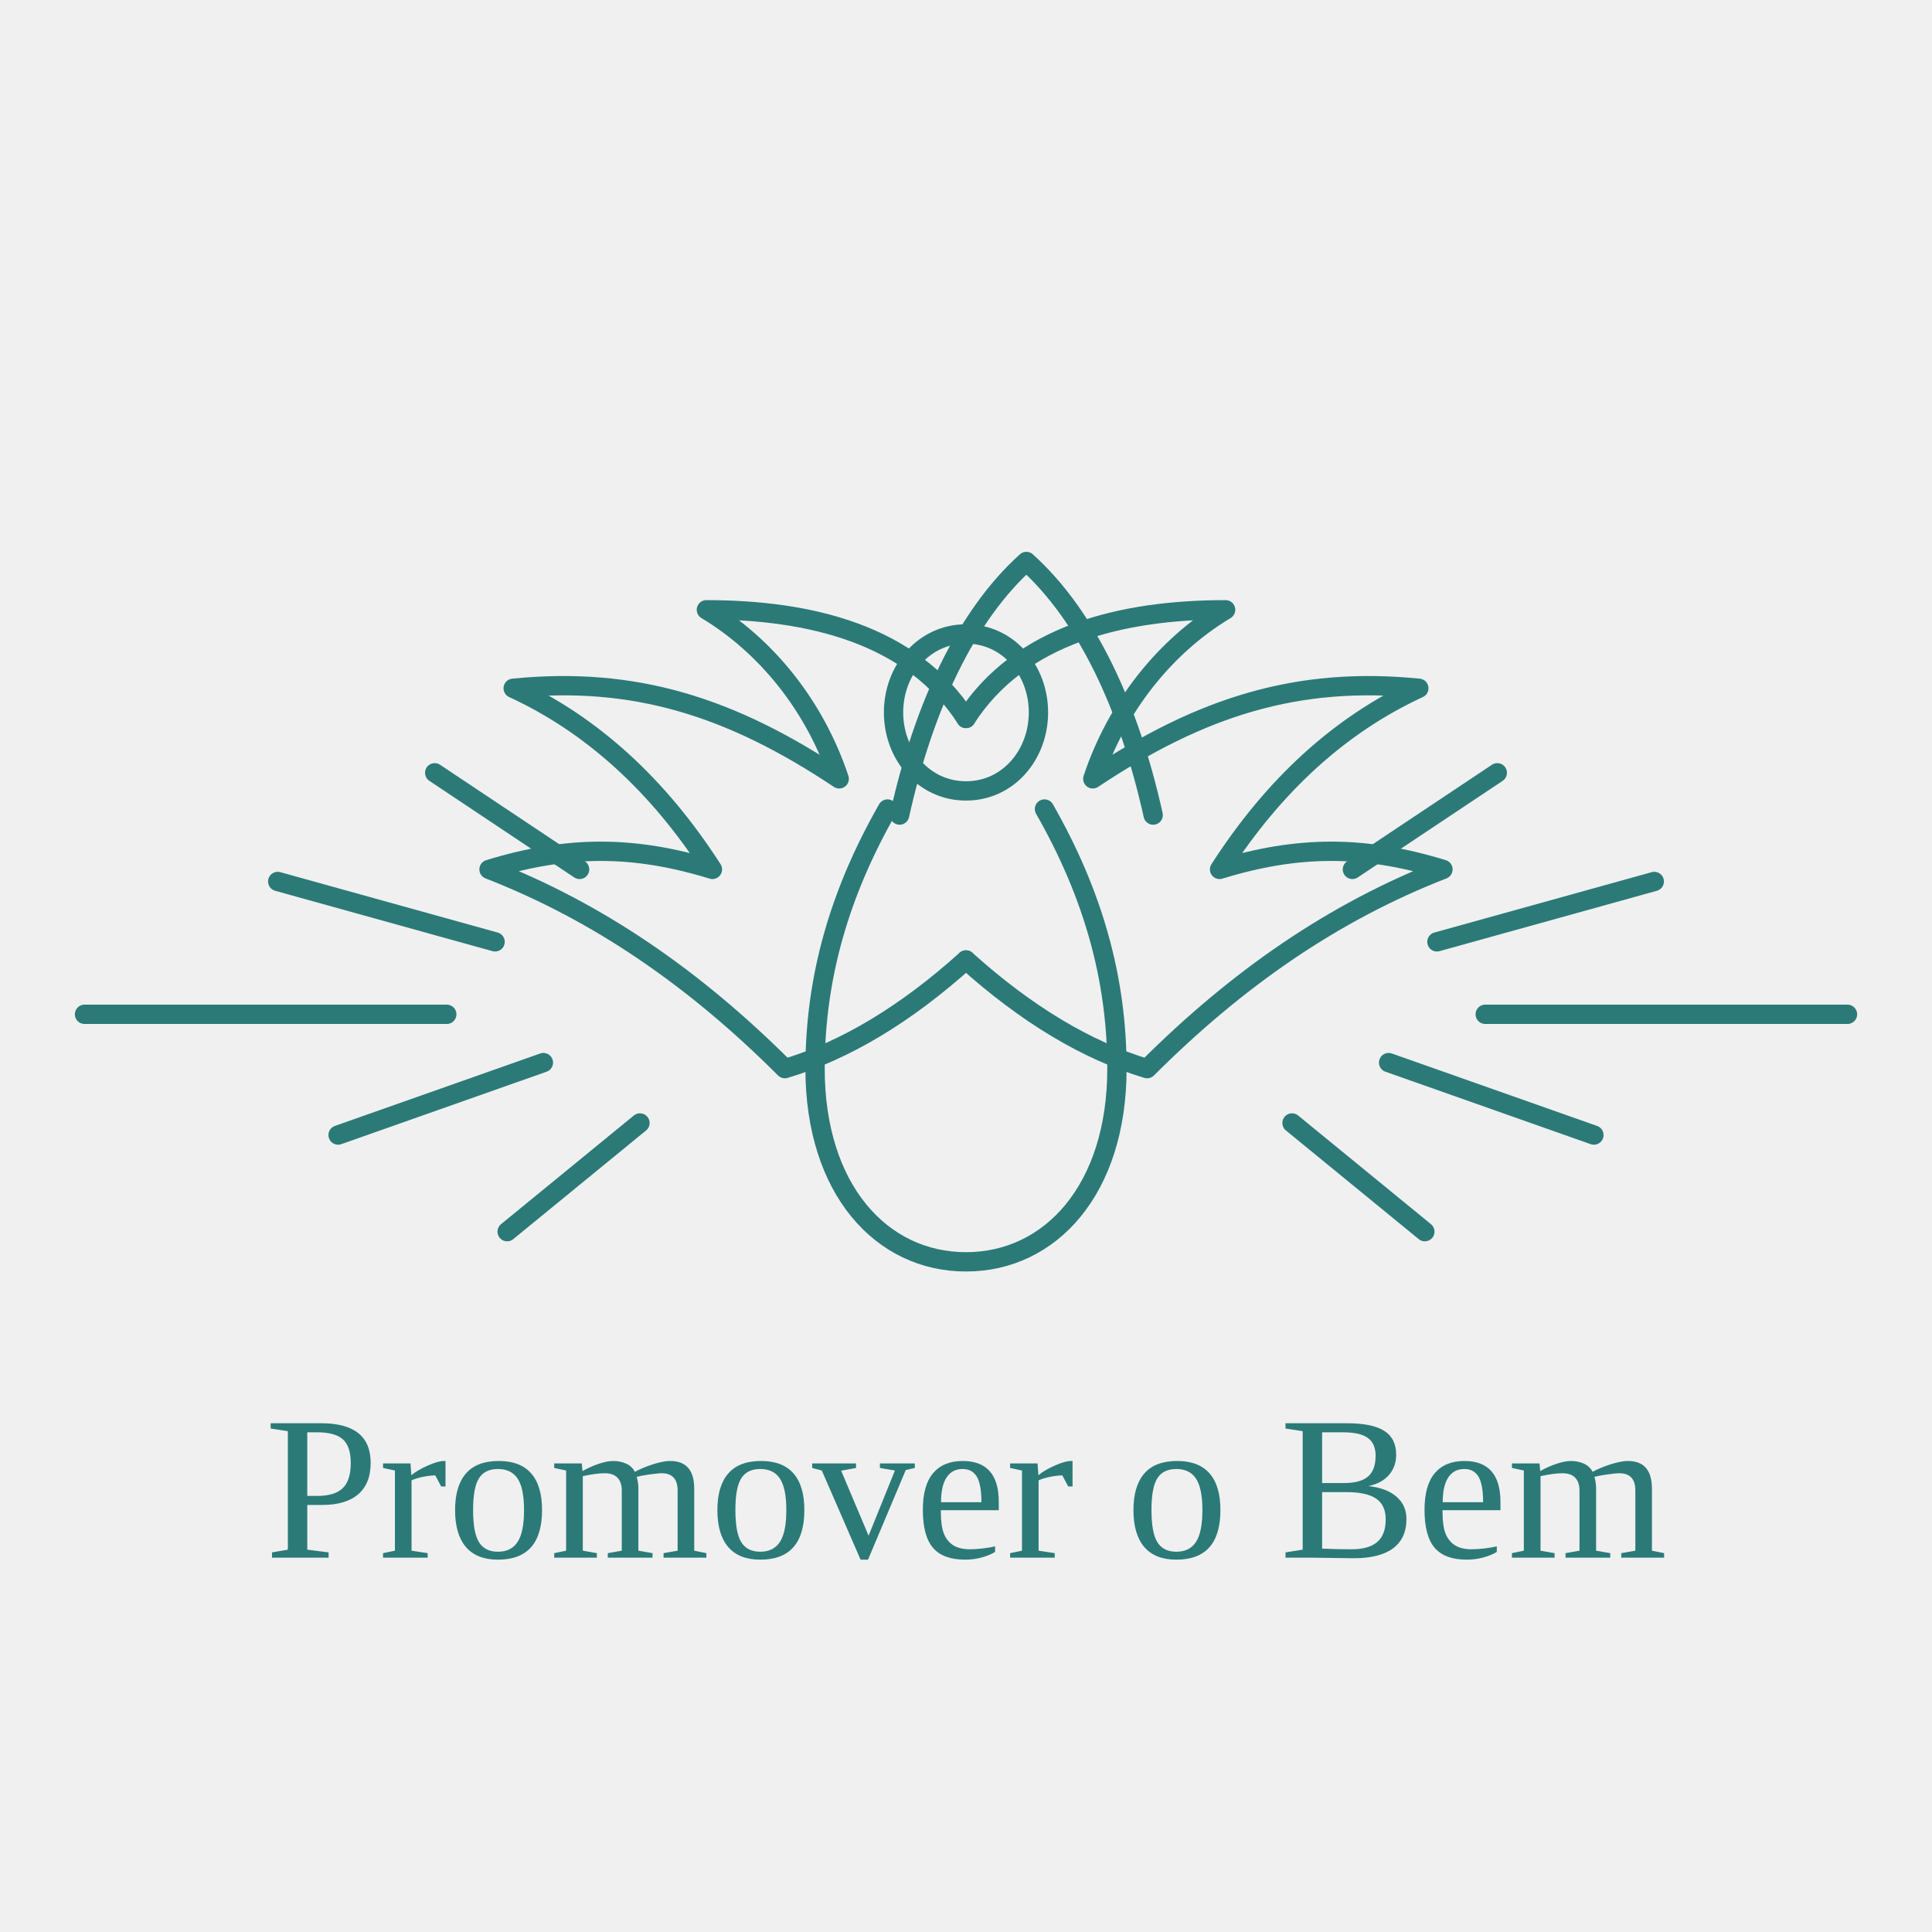
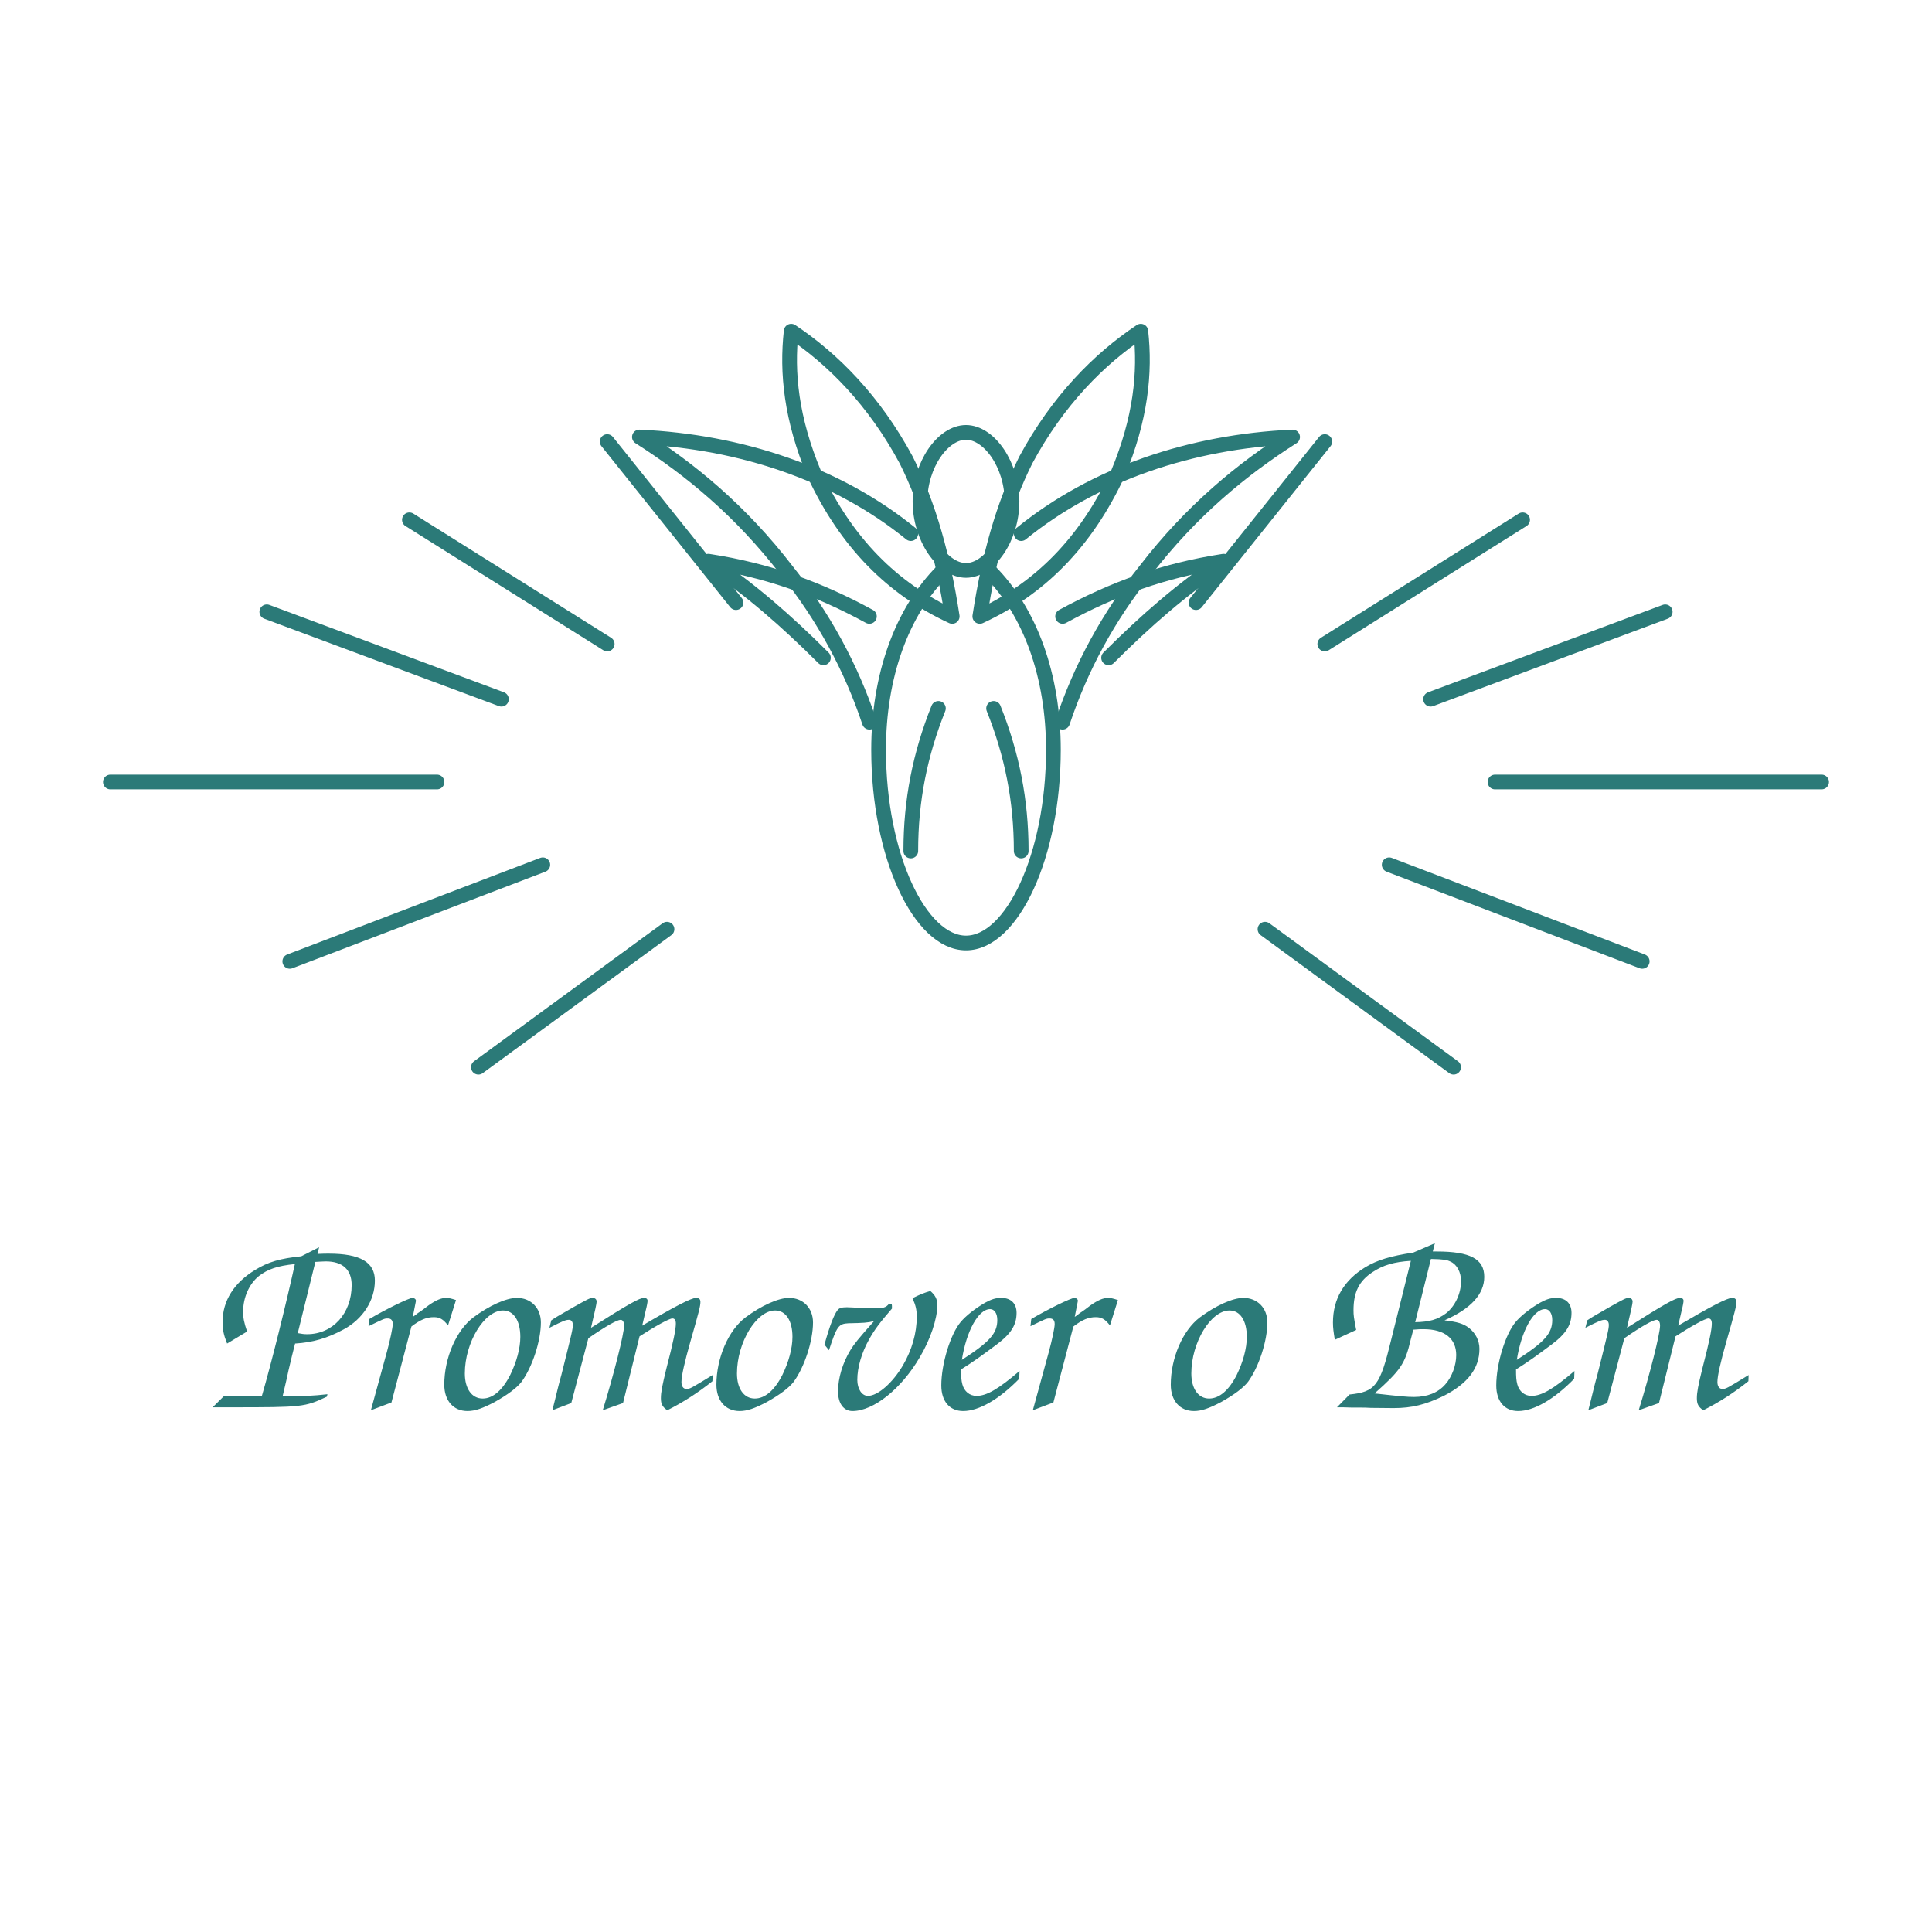
- <svg xmlns="http://www.w3.org/2000/svg" viewBox="0 0 320 320" role="img" aria-labelledby="title desc">
+ <svg xmlns="http://www.w3.org/2000/svg" viewBox="0 0 420 420" role="img" aria-labelledby="title desc">
+   <rect width="420" height="420" fill="#ffffff" />
  <defs>
    <style>
-       .line { fill: none; stroke: #2b7a78; stroke-linecap: round; stroke-linejoin: round; }
-       .text { fill: #2b7a78; font-family: Georgia, "Times New Roman", serif; }
+       .stroke {
+         fill: none;
+         stroke: #2b7a78;
+         stroke-linecap: round;
+         stroke-linejoin: round;
+       }
+       .brand {
+         fill: #2b7a78;
+         font-family: "Segoe Script", "Brush Script MT", "Lucida Handwriting", cursive;
+       }
    </style>
  </defs>
-   <g class="line" stroke-width="3.2">
-     <path d="M160 119c9-14 26-18 43-18-10 6-18 16-22 28 18-12 34-17 54-15-13 6-24 16-33 30 13-4 24-4 37 0-18 7-34 18-49 33-10-3-20-9-30-18" />
-     <path d="M160 119c-9-14-26-18-43-18 10 6 18 16 22 28-18-12-34-17-54-15 13 6 24 16 33 30-13-4-24-4-37 0 18 7 34 18 49 33 10-3 20-9 30-18" />
-     <path d="M149 135c4-18 11-33 21-42 10 9 17 24 21 42" />
-     <path d="M147 134c-8 14-12 28-12 43 0 20 11 32 25 32s25-12 25-32c0-15-4-29-12-43" />
-     <path d="M160 105c7 0 12 6 12 13s-5 13-12 13-12-6-12-13 5-13 12-13z" />
-     <path d="M74 168H14M82 156l-36-10M90 176l-34 12M96 144l-24-16M106 186l-22 18" />
-     <path d="M246 168h60M238 156l36-10M230 176l34 12M224 144l24-16M214 186l22 18" />
+   <g class="stroke" stroke-width="3.2">
+     <path d="M210 94c5 0 10 7 10 15s-5 15-10 15-10-7-10-15 5-15 10-15z" />
+     <path d="M205 124c-9 9-14 23-14 39 0 23 9 42 19 42s19-19 19-42c0-16-5-30-14-39" />
+     <path d="M207 134c-13-6-23-16-30-31-5-12-6-22-5-31 9 6 18 15 25 28 5 10 8 21 10 34" />
+     <path d="M213 134c13-6 23-16 30-31 5-12 6-22 5-31-9 6-18 15-25 28-5 10-8 21-10 34" />
+     <path d="M198 116c-16-13-37-20-59-21 11 7 22 16 32 29 8 10 14 21 18 33" />
+     <path d="M222 116c16-13 37-20 59-21-11 7-22 16-32 29-8 10-14 21-18 33" />
+     <path d="M189 134c-11-6-22-10-35-12 9 6 17 13 25 21" />
+     <path d="M231 134c11-6 22-10 35-12-9 6-17 13-25 21" />
+     <path d="M204 154c-4 10-6 20-6 31" />
+     <path d="M216 154c4 10 6 20 6 31" />
+     <path d="M95 170H24" />
+     <path d="M109 152 58 133" />
+     <path d="M118 188 63 209" />
+     <path d="M132 140 89 113" />
+     <path d="M145 202 104 232" />
+     <path d="M160 131 132 96" />
+     <path d="M325 170h71" />
+     <path d="M311 152 362 133" />
+     <path d="M302 188 357 209" />
+     <path d="M288 140 331 113" />
+     <path d="M275 202 316 232" />
+     <path d="M260 131 288 96" />
  </g>
-   <text x="160" y="258" text-anchor="middle" class="text" font-size="34">Promover o Bem</text>
+   <text x="210" y="306" text-anchor="middle" class="brand" font-size="58">Promover o Bem</text>
</svg>
